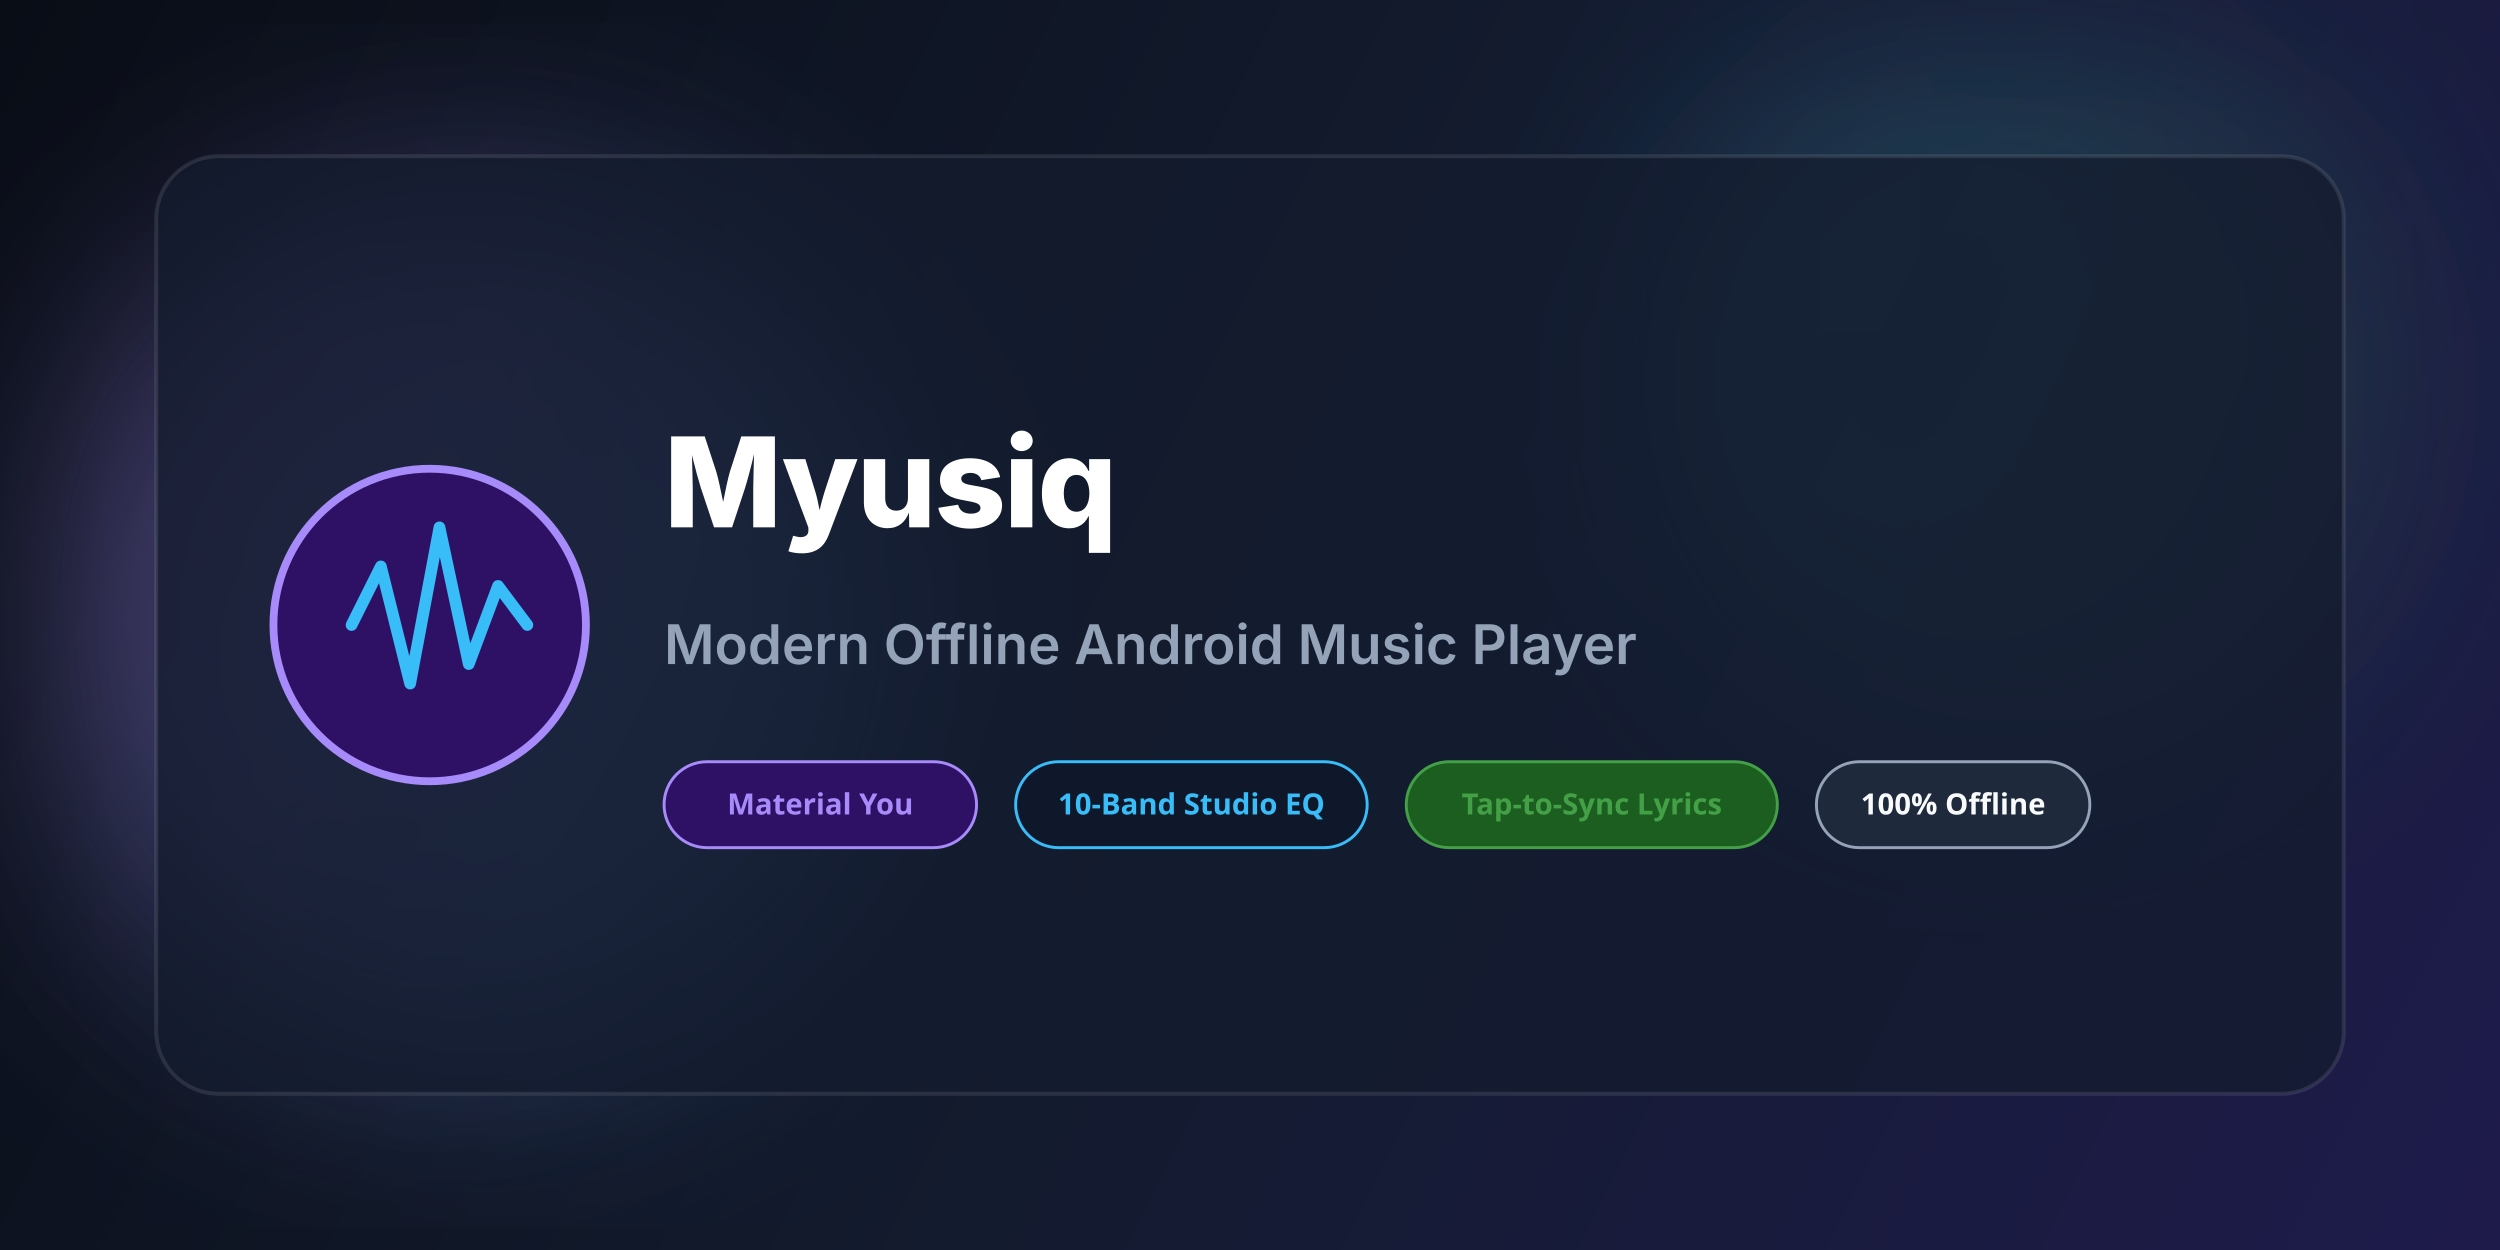
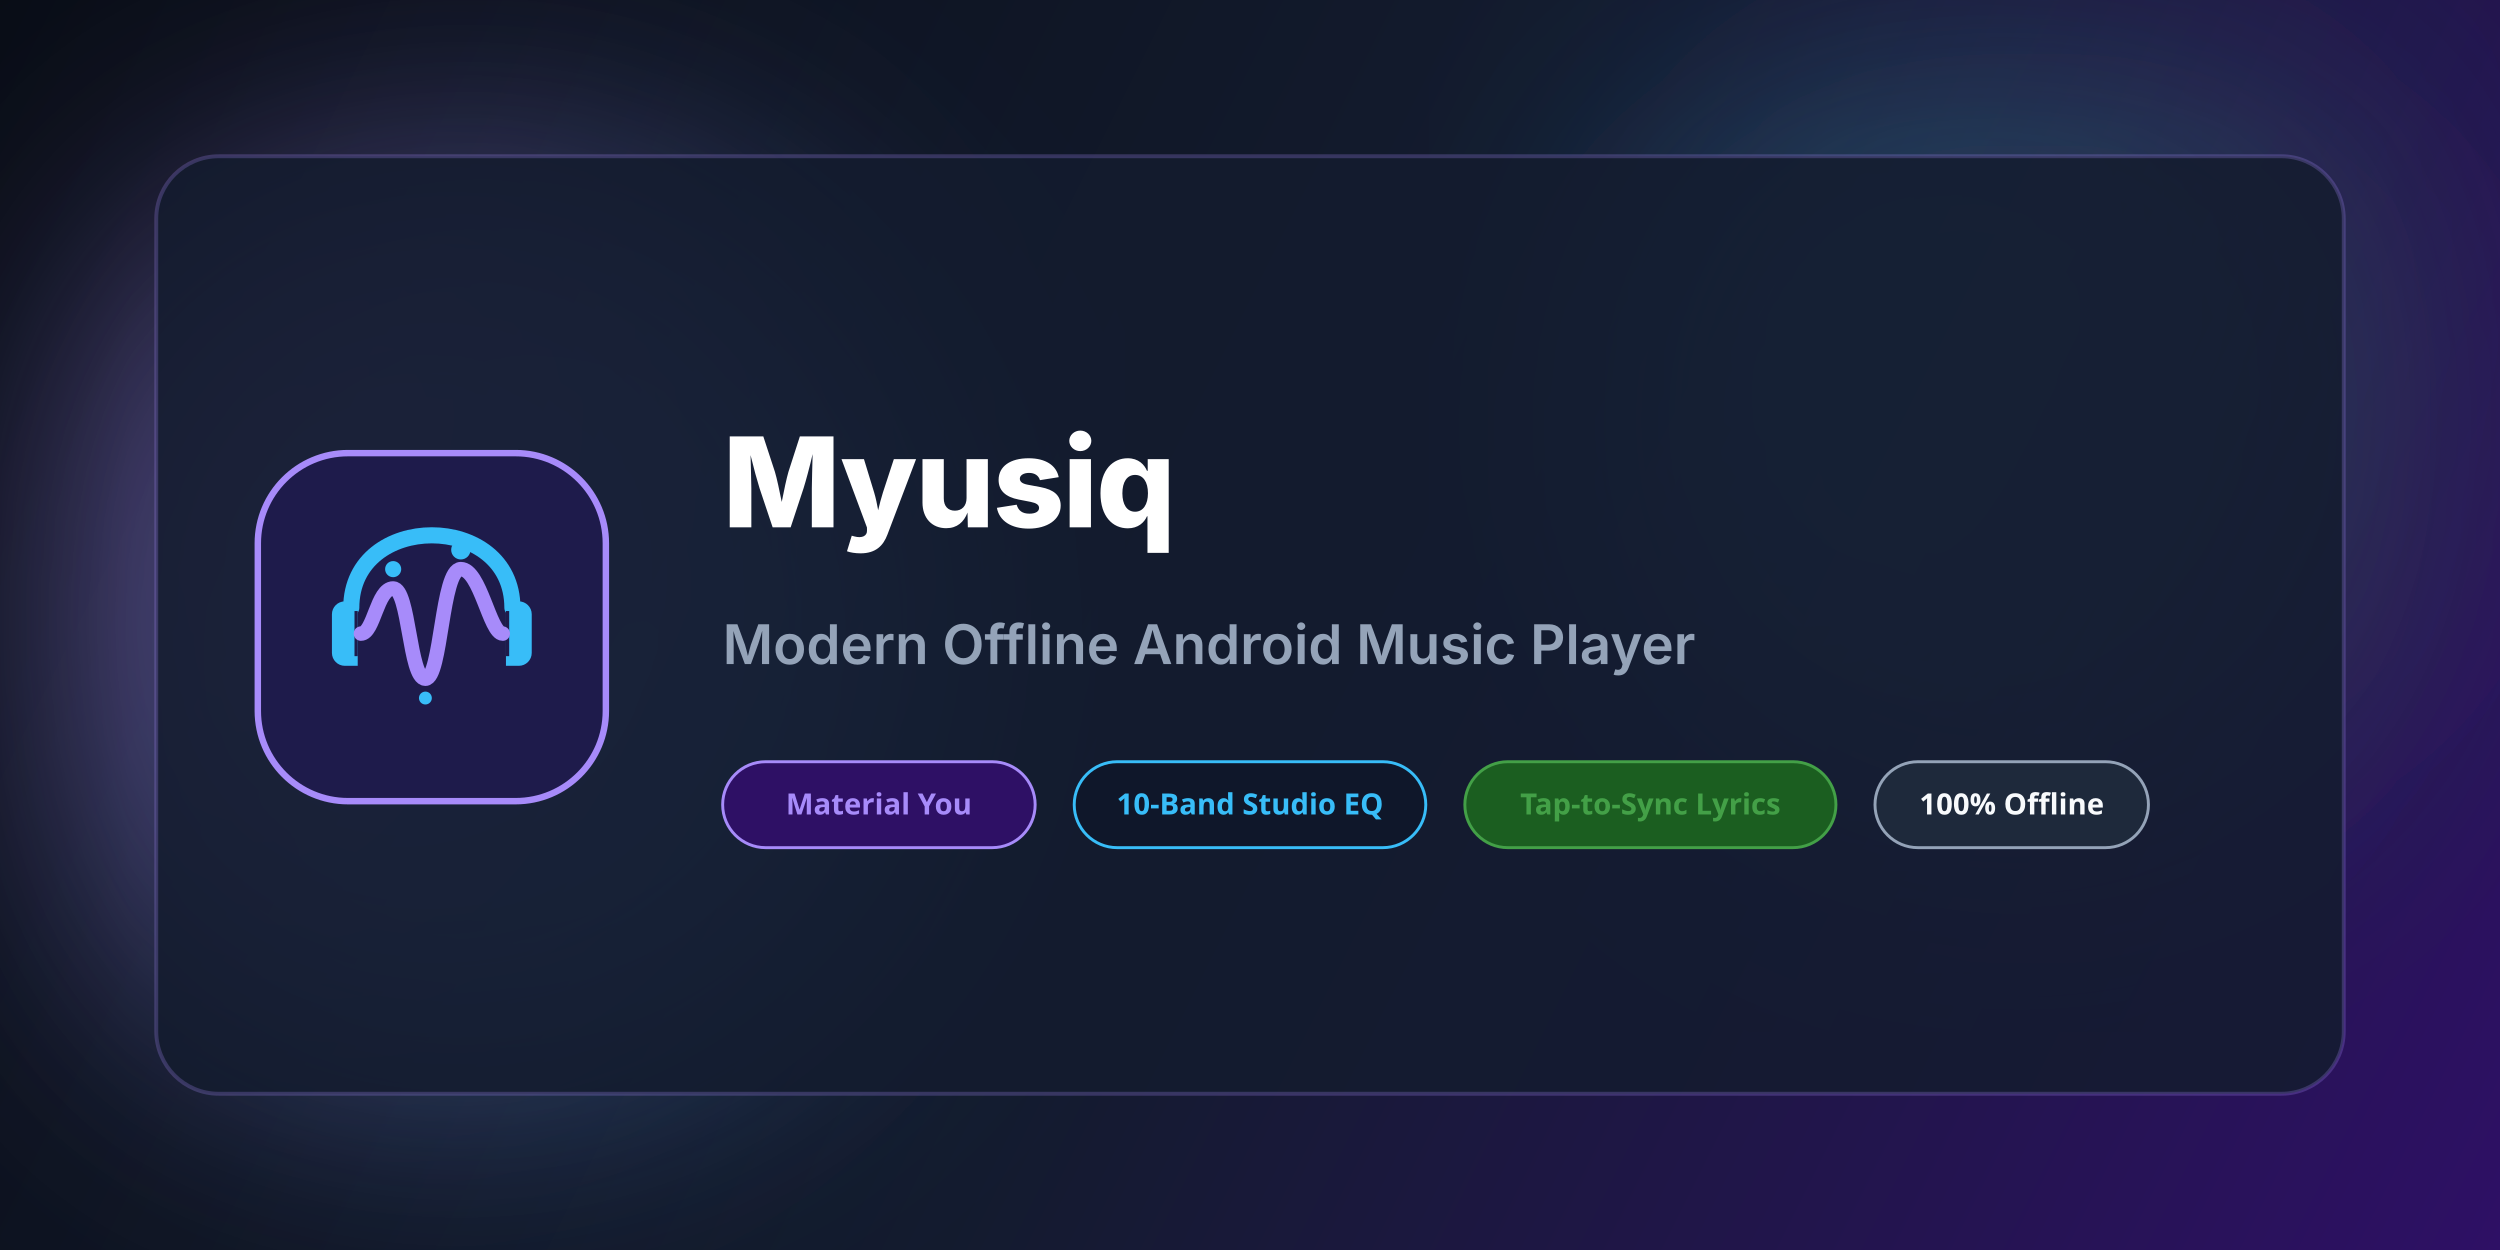
<svg xmlns="http://www.w3.org/2000/svg" width="1280" height="640" viewBox="0 0 1280 640" fill="none">
  <defs>
    <linearGradient id="bg" x1="0" y1="0" x2="1280" y2="640" gradientUnits="userSpaceOnUse">
      <stop offset="0%" stop-color="#090D16" />
      <stop offset="50%" stop-color="#131B2E" />
-       <stop offset="100%" stop-color="#1E1B4B" />
+       <stop offset="100%" stop-color="#2E1065" />
    </linearGradient>
    <linearGradient id="glow" x1="200" y1="100" x2="1080" y2="540" gradientUnits="userSpaceOnUse">
-       <stop offset="0%" stop-color="#A78BFA" stop-opacity="0.35" />
-       <stop offset="50%" stop-color="#38BDF8" stop-opacity="0.25" />
-       <stop offset="100%" stop-color="#43A047" stop-opacity="0.15" />
+       <stop offset="0%" stop-color="#A78BFA" stop-opacity="0.4" />
+       <stop offset="50%" stop-color="#38BDF8" stop-opacity="0.3" />
+       <stop offset="100%" stop-color="#43A047" stop-opacity="0.2" />
    </linearGradient>
    <filter id="blur" x="-20%" y="-20%" width="140%" height="140%">
-       <feGaussianBlur stdDeviation="60" />
+       <feGaussianBlur stdDeviation="70" />
    </filter>
  </defs>
  <rect width="1280" height="640" fill="url(#bg)" />
-   <circle cx="240" cy="320" r="220" fill="url(#glow)" filter="url(#blur)" />
-   <circle cx="1040" cy="200" r="200" fill="url(#glow)" filter="url(#blur)" />
-   <rect x="80" y="80" width="1120" height="480" rx="32" fill="#131B2E" fill-opacity="0.75" stroke="rgba(255,255,255,0.1)" stroke-width="2" />
-   <circle cx="220" cy="320" r="80" fill="#2E1065" stroke="#A78BFA" stroke-width="4" />
-   <path d="M180 320L195 290L210 350L225 270L240 340L255 300L270 320" stroke="#38BDF8" stroke-width="6" stroke-linecap="round" stroke-linejoin="round" />
-   <text x="340" y="270" font-family="system-ui, -apple-system, sans-serif" font-weight="800" font-size="64" fill="#FFFFFF" letter-spacing="-1px">Myusiq</text>
-   <text x="340" y="340" font-family="system-ui, -apple-system, sans-serif" font-weight="600" font-size="28" fill="#94A3B8">Modern Offline Android Music Player</text>
-   <g transform="translate(340, 390)">
+   <circle cx="240" cy="320" r="240" fill="url(#glow)" filter="url(#blur)" />
+   <circle cx="1040" cy="220" r="220" fill="url(#glow)" filter="url(#blur)" />
+   <rect x="80" y="80" width="1120" height="480" rx="32" fill="#131B2E" fill-opacity="0.85" stroke="rgba(167, 139, 250, 0.25)" stroke-width="2" />
+   <g transform="translate(132, 232) scale(1.65)">
+     <rect width="108" height="108" rx="28" fill="#1E1B4B" stroke="#A78BFA" stroke-width="2" />
+     <path d="M 29 48 C 29 18 79 18 79 48" stroke="#38BDF8" stroke-width="5" stroke-linecap="round" />
+     <path d="M 27 46 H 31 V 66 H 27 C 24.8 66 23 64.2 23 62 V 50 C 23 47.8 24.8 46 27 46 Z" fill="#38BDF8" />
+     <rect x="30" y="49" width="1" height="14" fill="#1E1B4B" />
+     <path d="M 77 46 H 81 C 83.2 46 85 47.8 85 50 V 62 C 85 64.2 83.2 66 81 66 H 77 V 46 Z" fill="#38BDF8" />
+     <rect x="77" y="49" width="1" height="14" fill="#1E1B4B" />
+     <path d="M 32 56 C 36 56 37 42 42 42 C 47 42 47 70 52 70 C 57 70 57 36 63 36 C 69 36 72 56 76 56" stroke="#A78BFA" stroke-width="4.5" stroke-linecap="round" stroke-linejoin="round" />
+     <circle cx="42" cy="36" r="2.5" fill="#38BDF8" />
+     <circle cx="52" cy="76" r="2" fill="#38BDF8" />
+     <circle cx="63" cy="30" r="3" fill="#38BDF8" />
+   </g>
+   <text x="370" y="270" font-family="system-ui, -apple-system, sans-serif" font-weight="800" font-size="64" fill="#FFFFFF" letter-spacing="-1px">Myusiq</text>
+   <text x="370" y="340" font-family="system-ui, -apple-system, sans-serif" font-weight="600" font-size="28" fill="#94A3B8">Modern Offline Android Music Player</text>
+   <g transform="translate(370, 390)">
    <rect x="0" y="0" width="160" height="44" rx="22" fill="#2E1065" stroke="#A78BFA" stroke-width="1.5" />
    <text x="80" y="27" font-family="system-ui, sans-serif" font-weight="700" font-size="15" fill="#A78BFA" text-anchor="middle">Material You</text>
    <rect x="180" y="0" width="180" height="44" rx="22" fill="#0F172A" stroke="#38BDF8" stroke-width="1.5" />
    <text x="270" y="27" font-family="system-ui, sans-serif" font-weight="700" font-size="15" fill="#38BDF8" text-anchor="middle">10-Band Studio EQ</text>
    <rect x="380" y="0" width="190" height="44" rx="22" fill="#1B5E20" stroke="#43A047" stroke-width="1.5" />
    <text x="475" y="27" font-family="system-ui, sans-serif" font-weight="700" font-size="15" fill="#43A047" text-anchor="middle">Tap-to-Sync Lyrics</text>
    <rect x="590" y="0" width="140" height="44" rx="22" fill="#1E293B" stroke="#94A3B8" stroke-width="1.5" />
    <text x="660" y="27" font-family="system-ui, sans-serif" font-weight="700" font-size="15" fill="#F8FAFC" text-anchor="middle">100% Offline</text>
  </g>
</svg>
